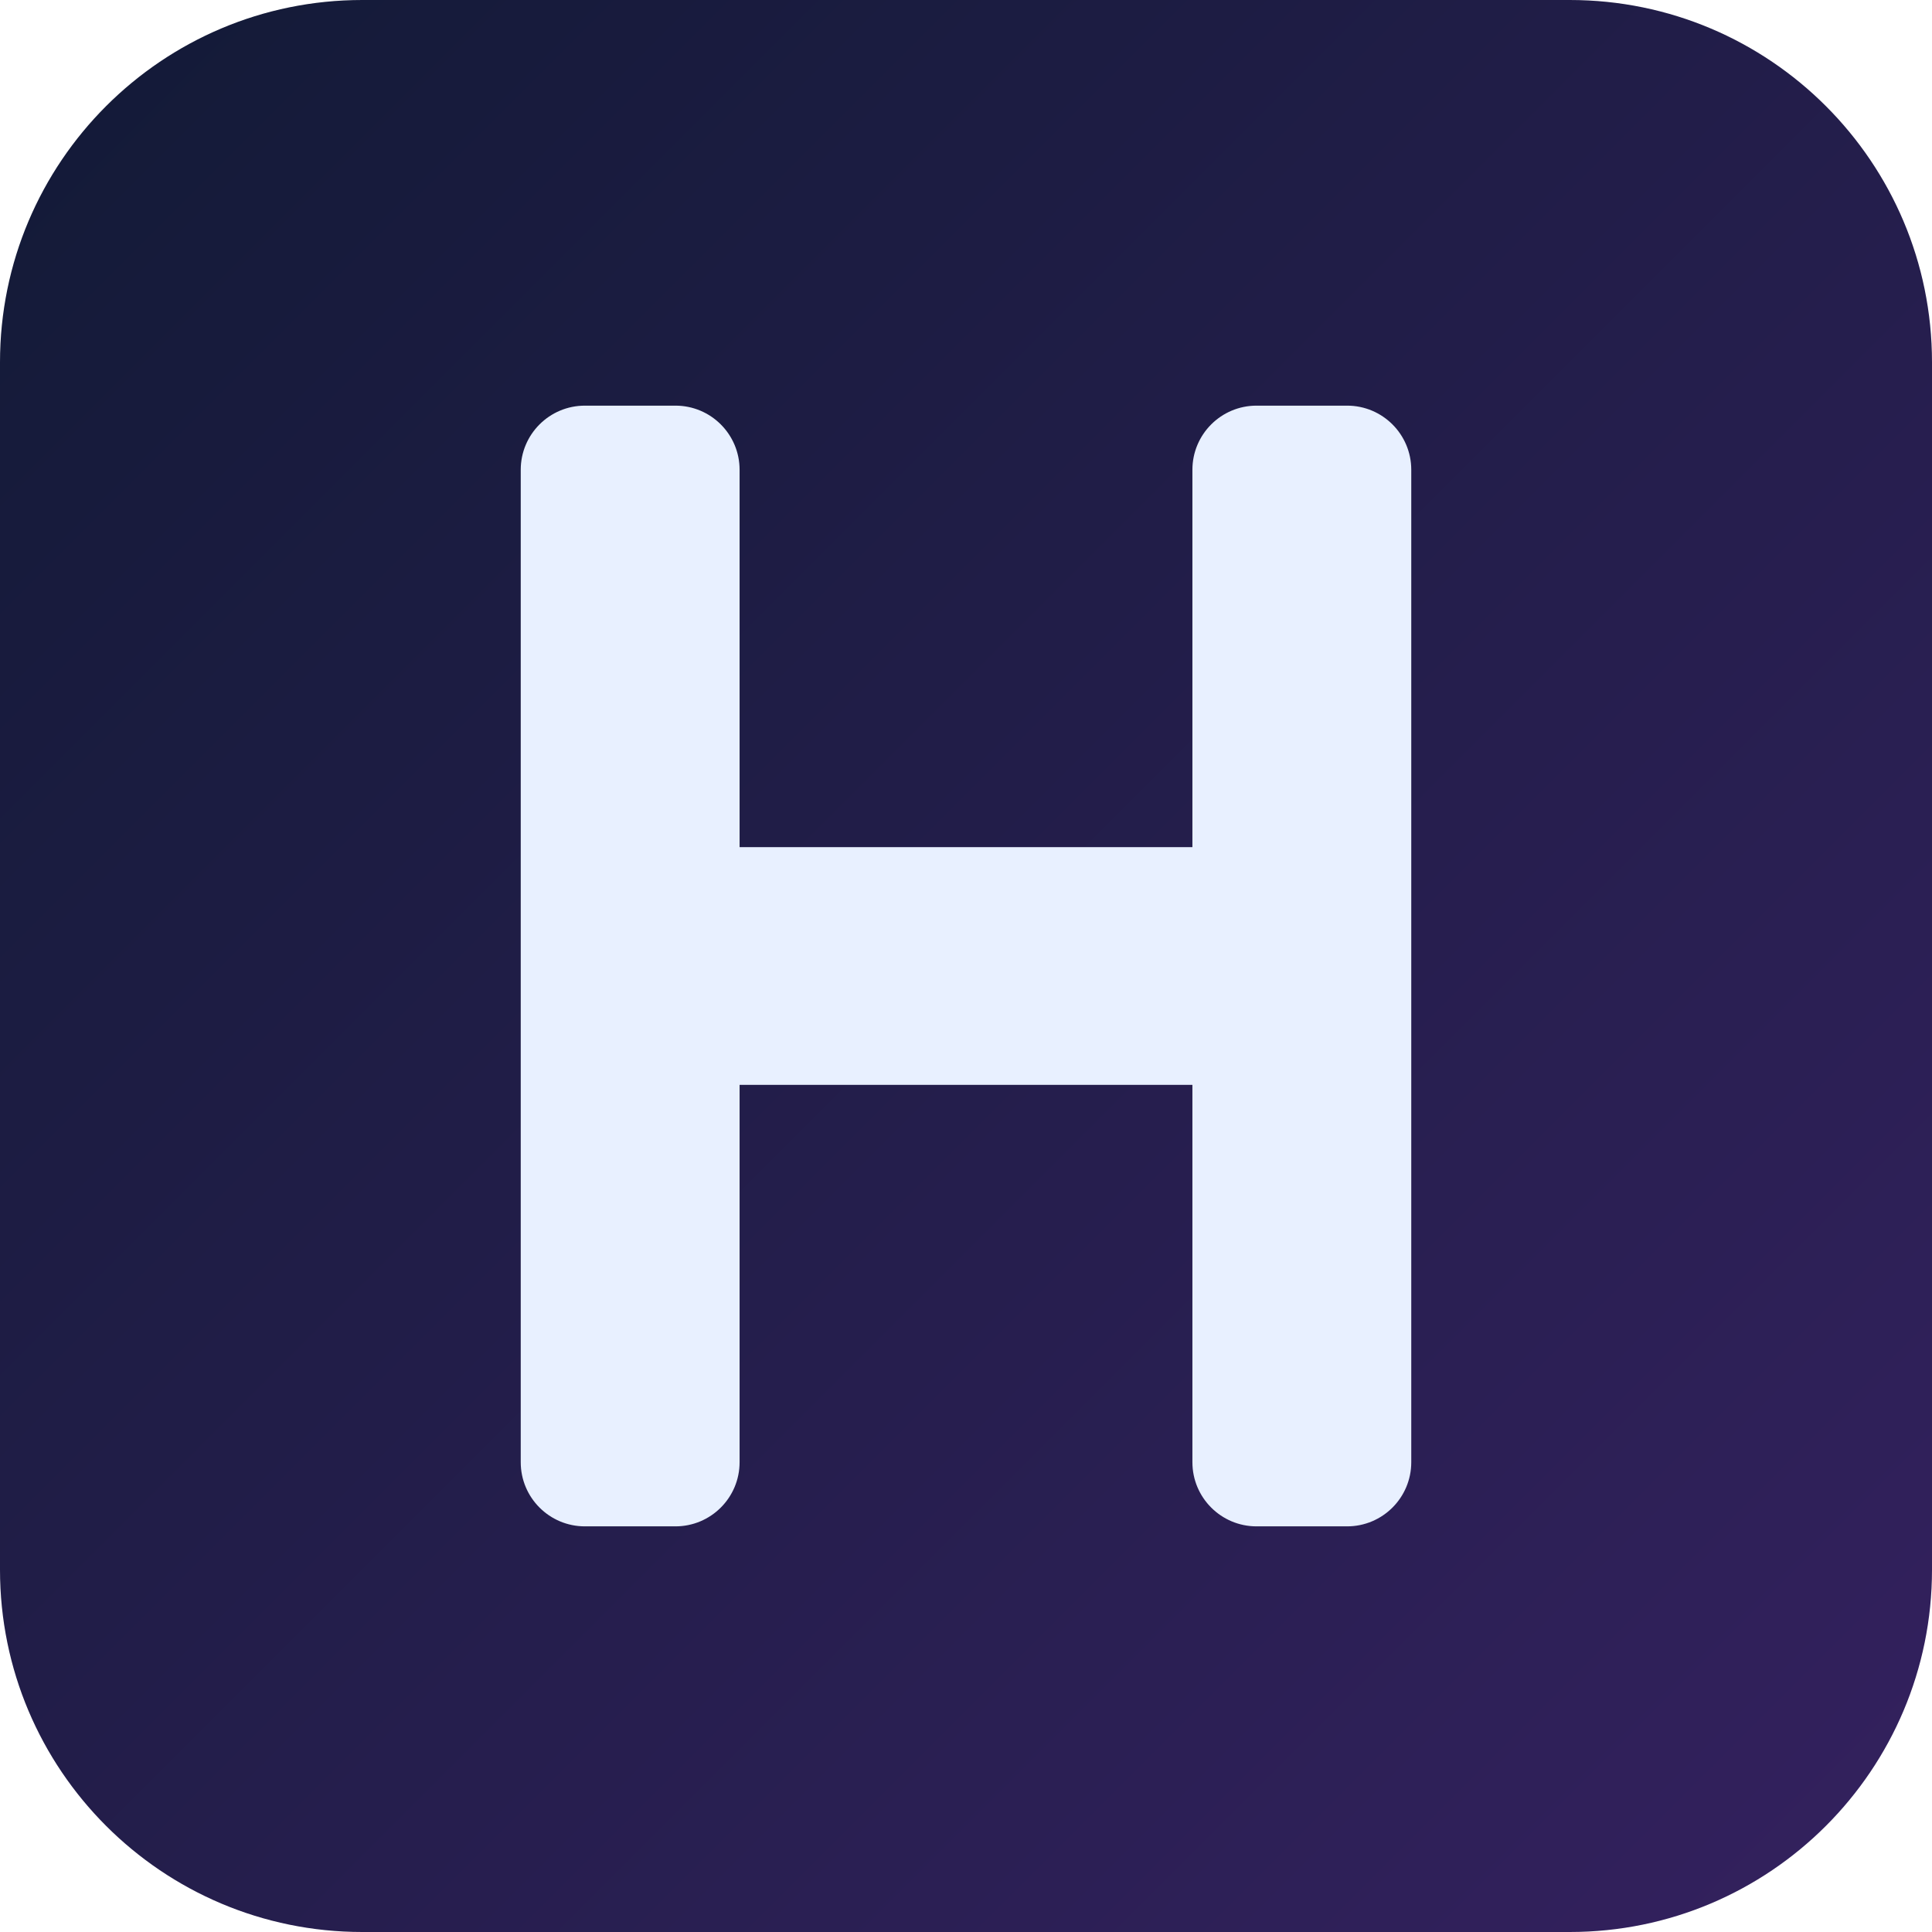
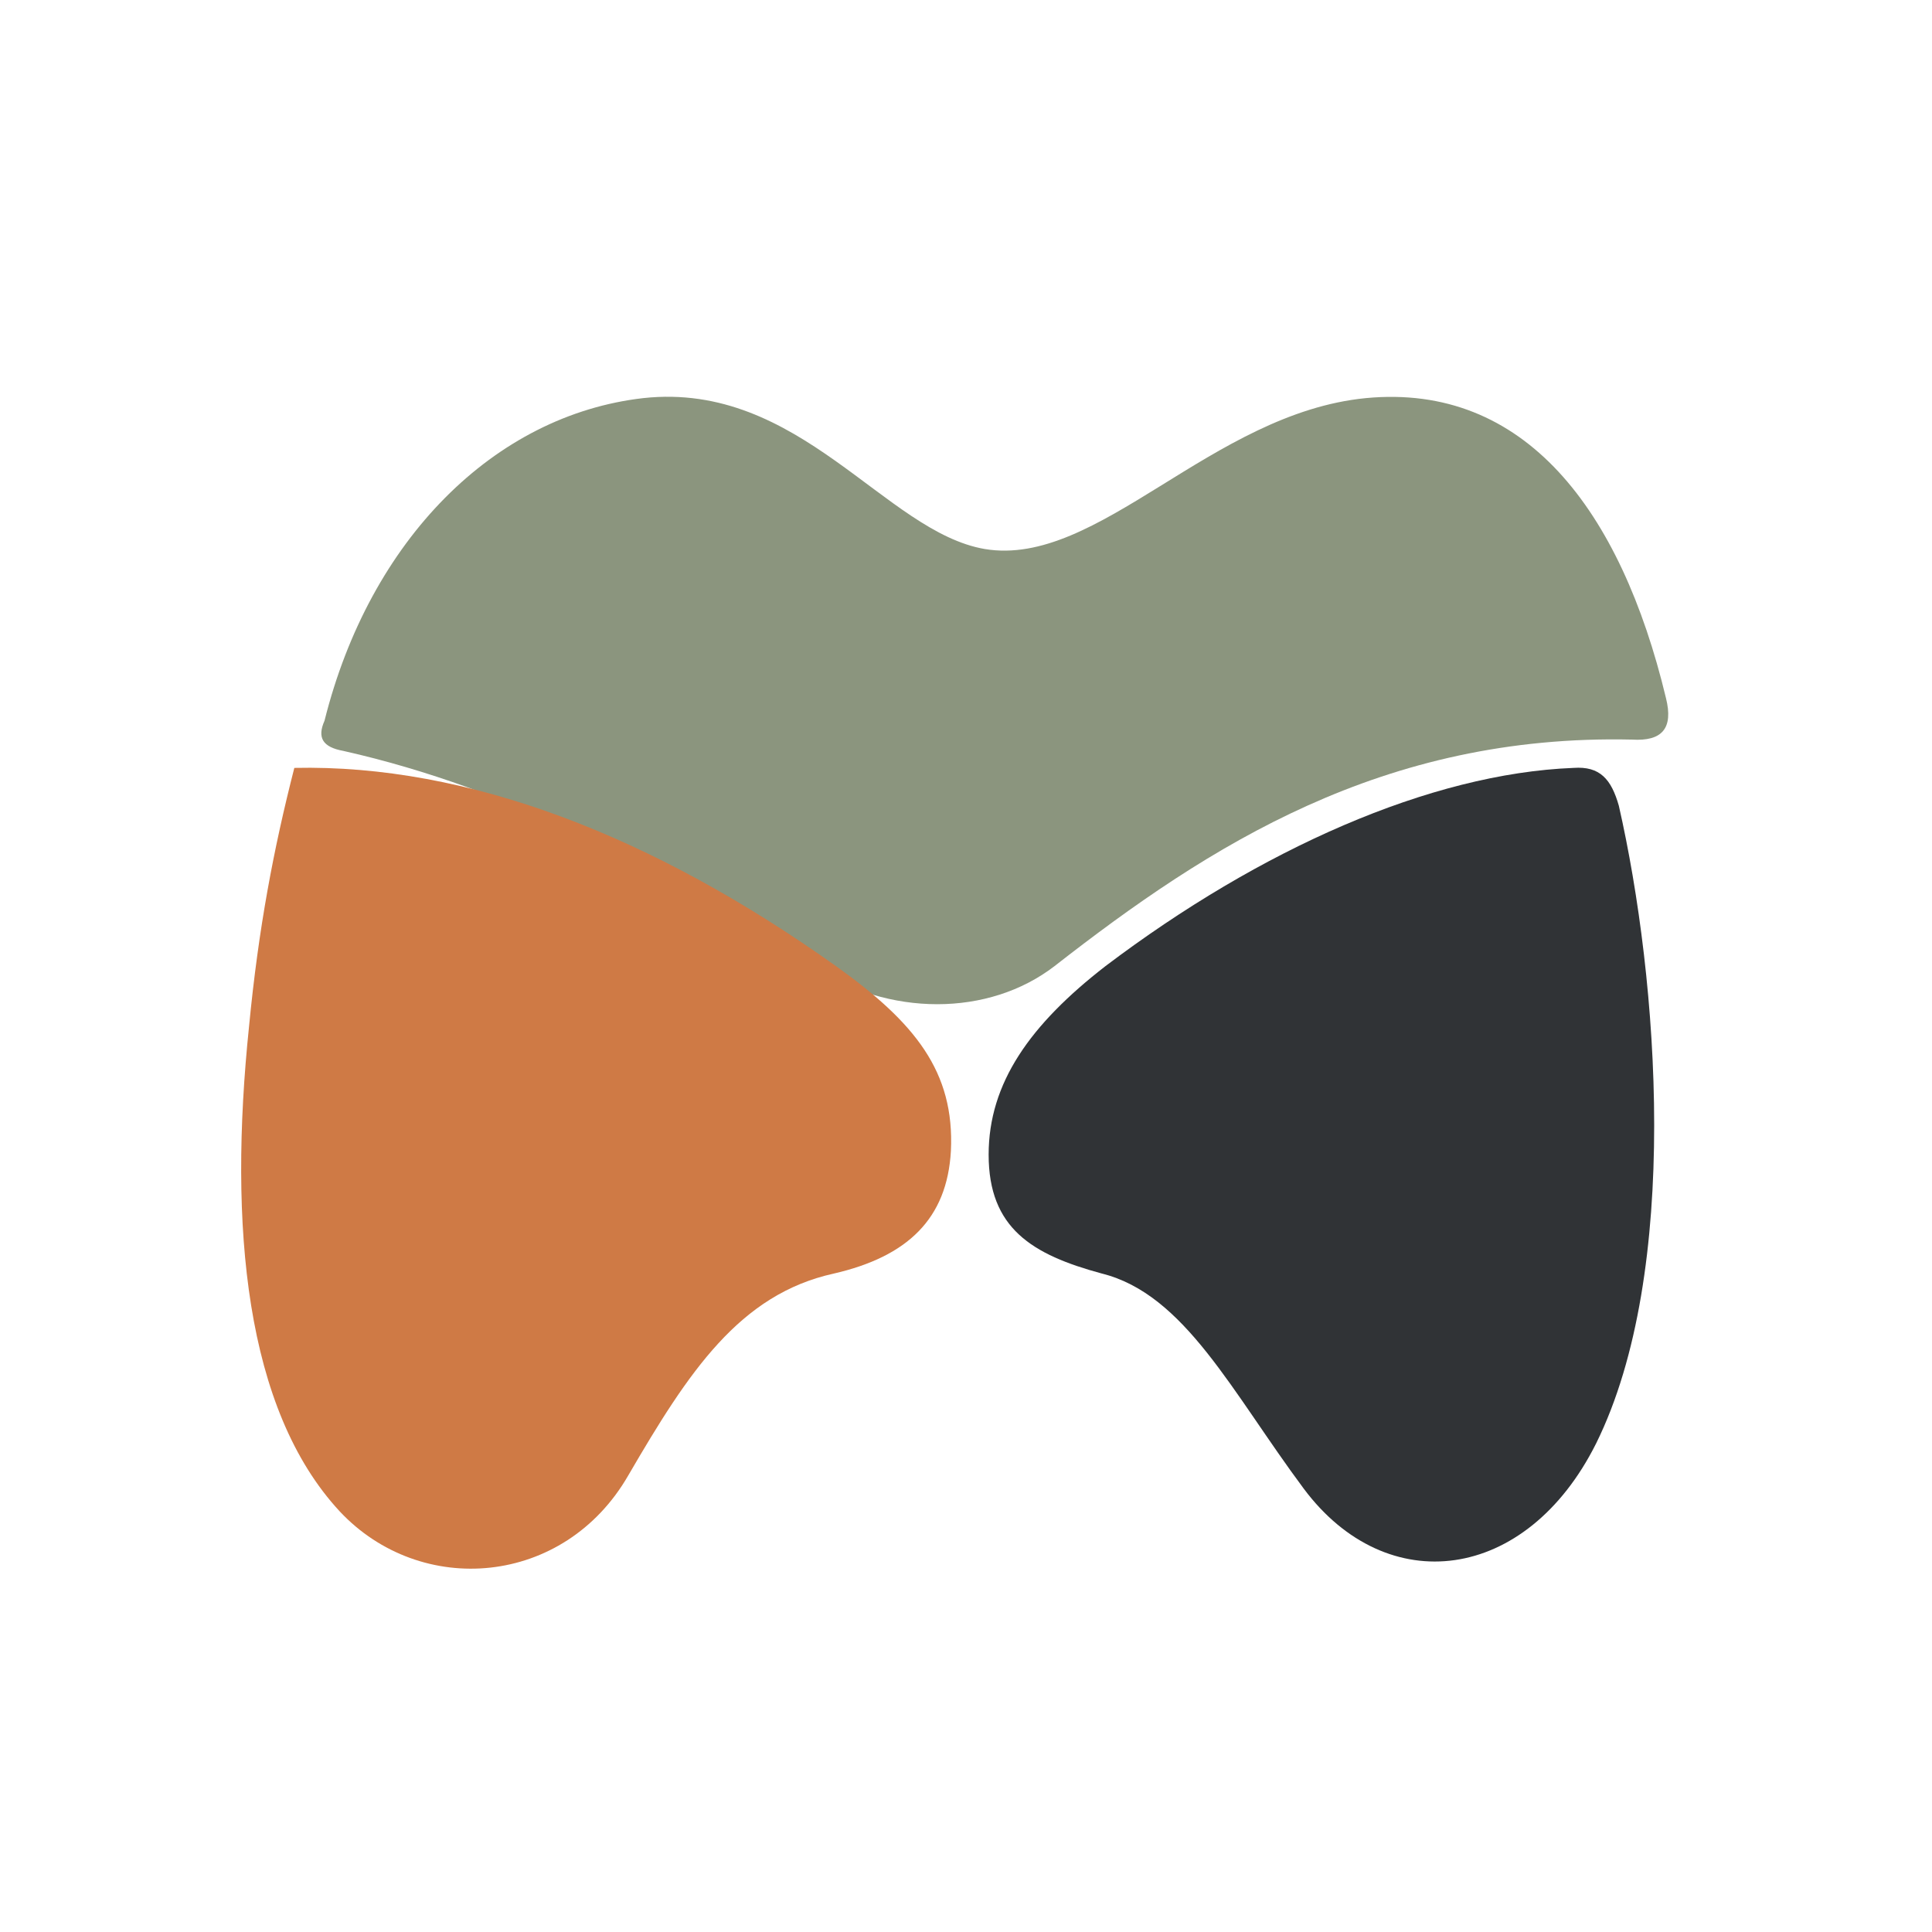
- <svg xmlns="http://www.w3.org/2000/svg" viewBox="0 0 1024 1024">
-   <defs>
-     <linearGradient id="background" x1="0" x2="1" y1="0" y2="1">
-       <stop offset="0" stop-color="#121a36" />
-       <stop offset="1" stop-color="#34215f" />
-     </linearGradient>
-   </defs>
-   <rect fill="url(#background)" height="1024" rx="192" width="1024" />
-   <rect fill="#e8f0ff" height="594" rx="34" width="116" x="276" y="215" />
-   <rect fill="#e8f0ff" height="594" rx="34" width="116" x="632" y="215" />
-   <rect fill="#e8f0ff" height="126" rx="30" width="380" x="322" y="449" />
+ <svg xmlns="http://www.w3.org/2000/svg" height="1024" role="img" viewBox="0 0 1024 1024" width="1024">
+   <g id="controller-mark">
+     <path id="upper-bridge" fill="#8b957e" d="         M 172 382         C 196 286 262 220 341 211         C 424 202 469 282 522 291         C 582 301 642 219 724 211         C 808 203 859 270 883 370         C 887 386 881 393 865 392         C 733 389 641 448 559 512         C 524 539 471 539 430 512         C 354 462 271 418 182 398         C 171 396 168 391 172 382         Z" />
+     <path id="left-grip" fill="#cf7a45" d="         M 156 407         C 248 405 346 443 443 512         C 485 542 506 568 504 610         C 502 646 481 666 442 675         C 392 686 365 727 333 782         C 299 841 223 847 180 801         C 130 747 121 650 132 544         C 137 492 145 450 156 407         Z" />
+     <path id="right-grip" fill="#303336" d="         M 834 407         C 848 406 854 413 858 427         C 879 519 891 674 846 765         C 809 839 735 848 691 789         C 653 738 628 686 584 675         C 547 665 524 651 524 612         C 524 574 546 543 586 512         C 668 450 758 410 834 407         Z" />
+   </g>
</svg>
